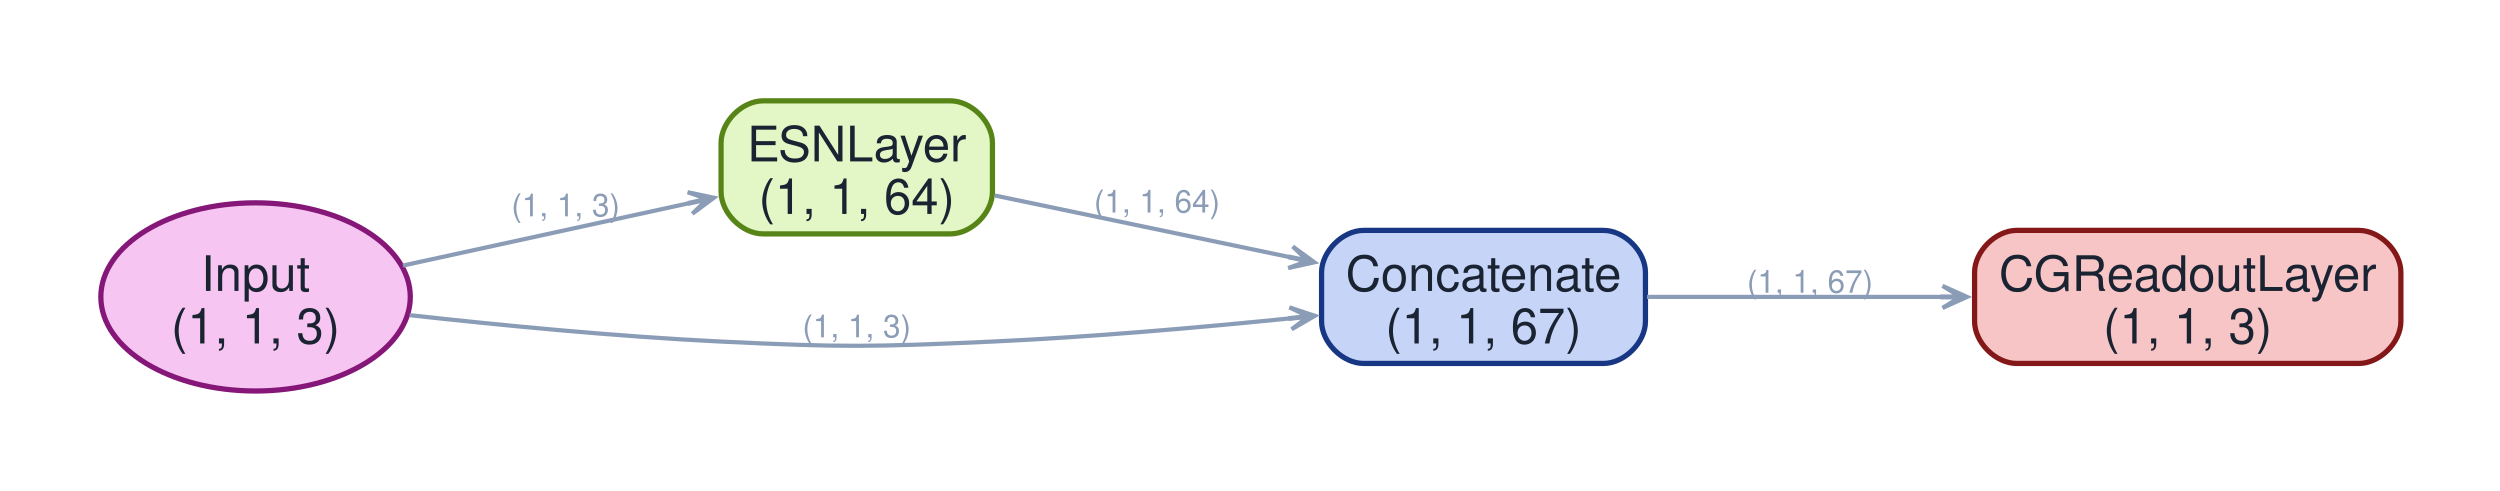
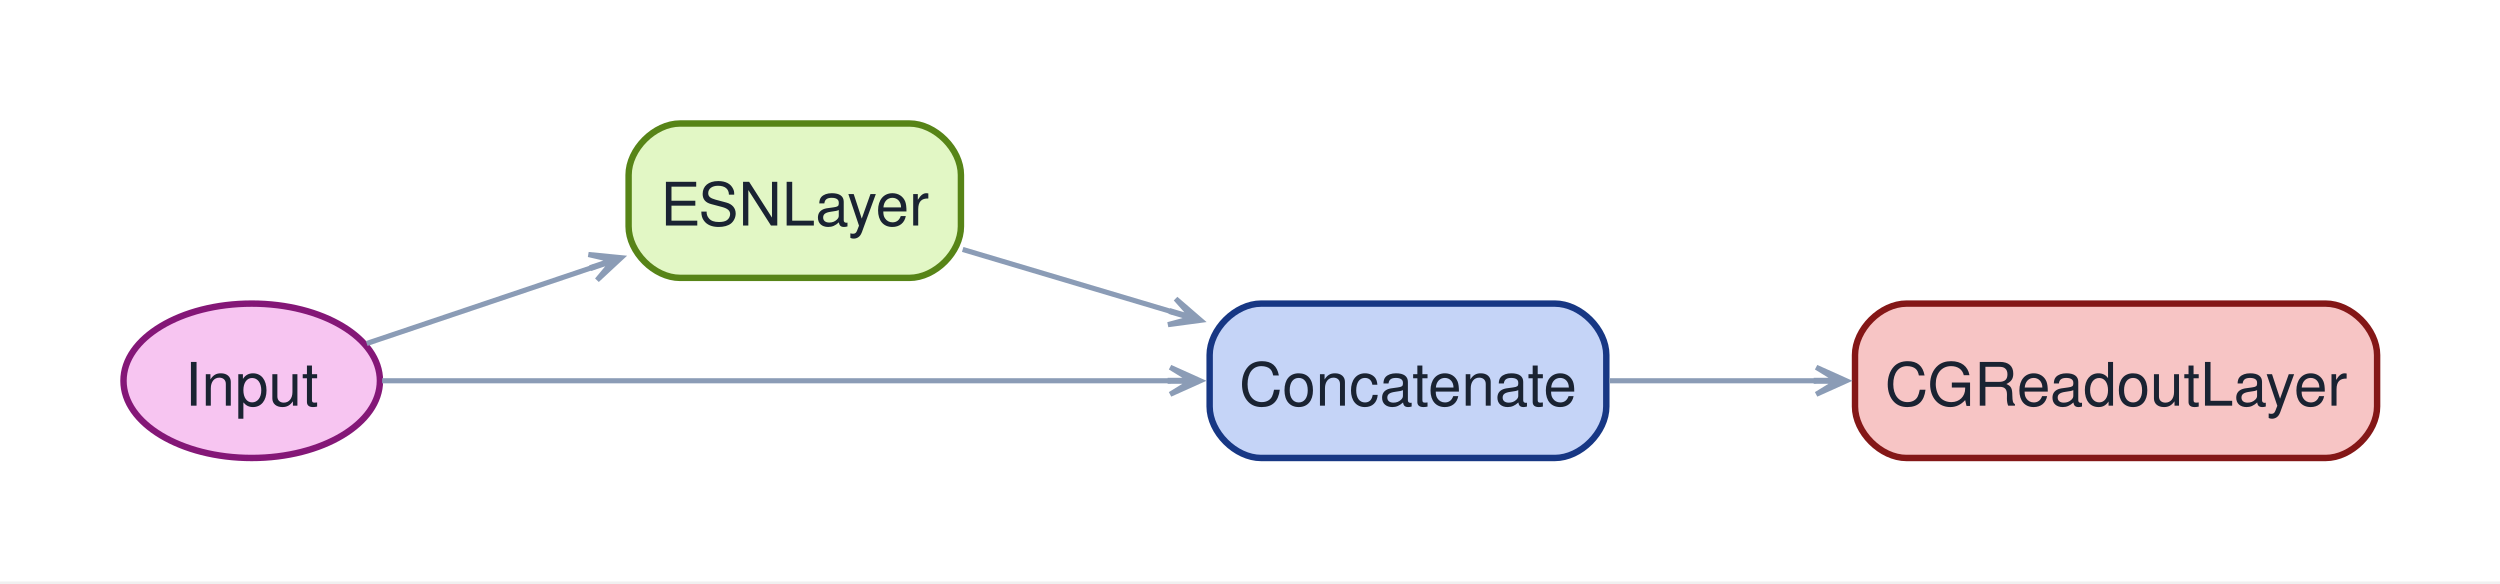
- <svg xmlns="http://www.w3.org/2000/svg" width="714pt" height="140pt" viewBox="0.00 0.00 714.00 140.00">
-   <g id="graph0" class="graph" transform="scale(1 1) rotate(0) translate(28.8 111.67)">
-     <polygon fill="white" stroke="none" points="-28.8,28.8 -28.8,-111.67 685.69,-111.67 685.69,28.8 -28.8,28.8" />
+ <svg xmlns="http://www.w3.org/2000/svg" width="583pt" height="136pt" viewBox="0.00 0.00 583.00 136.00">
+   <g id="graph0" class="graph" transform="scale(1 1) rotate(0) translate(28.8 106.8)">
+     <polygon fill="white" stroke="none" points="-28.8,28.8 -28.8,-106.8 554.34,-106.8 554.34,28.8 -28.8,28.8" />
    <g id="node1" class="node">
-       <ellipse fill="#f7c5f1" stroke="#841777" stroke-width="1.5" cx="44.19" cy="-26.87" rx="44.19" ry="26.87" />
-       <text xml:space="preserve" text-anchor="middle" x="44.19" y="-28.57" font-family="Helvetica Neue,Helvetica,Arial,sans-serif" font-size="14.00" fill="#1a2332">Input</text>
-       <text xml:space="preserve" text-anchor="middle" x="44.19" y="-13.57" font-family="Helvetica Neue,Helvetica,Arial,sans-serif" font-size="14.00" fill="#1a2332">(1, 1, 3)</text>
+       <ellipse fill="#f7c5f1" stroke="#841777" stroke-width="1.5" cx="29.9" cy="-18" rx="29.9" ry="18" />
+       <text xml:space="preserve" text-anchor="middle" x="29.9" y="-12.2" font-family="Helvetica Neue,Helvetica,Arial,sans-serif" font-size="14.00" fill="#1a2332">Input</text>
    </g>
    <g id="node2" class="node">
-       <path fill="#e2f7c5" stroke="#578417" stroke-width="1.5" d="M242.64,-82.87C242.64,-82.87 189.14,-82.87 189.14,-82.87 183.14,-82.87 177.14,-76.87 177.14,-70.87 177.14,-70.87 177.14,-56.87 177.14,-56.87 177.14,-50.87 183.14,-44.87 189.14,-44.87 189.14,-44.87 242.64,-44.87 242.64,-44.87 248.64,-44.87 254.64,-50.87 254.64,-56.87 254.64,-56.87 254.64,-70.87 254.64,-70.87 254.64,-76.87 248.64,-82.87 242.64,-82.87" />
-       <text xml:space="preserve" text-anchor="middle" x="215.89" y="-65.57" font-family="Helvetica Neue,Helvetica,Arial,sans-serif" font-size="14.00" fill="#1a2332">ESNLayer</text>
-       <text xml:space="preserve" text-anchor="middle" x="215.89" y="-50.57" font-family="Helvetica Neue,Helvetica,Arial,sans-serif" font-size="14.00" fill="#1a2332">(1, 1, 64)</text>
+       <path fill="#e2f7c5" stroke="#578417" stroke-width="1.5" d="M183.29,-78C183.29,-78 129.79,-78 129.79,-78 123.79,-78 117.79,-72 117.79,-66 117.79,-66 117.79,-54 117.79,-54 117.79,-48 123.79,-42 129.79,-42 129.79,-42 183.29,-42 183.29,-42 189.29,-42 195.29,-48 195.29,-54 195.29,-54 195.29,-66 195.29,-66 195.29,-72 189.29,-78 183.29,-78" />
+       <text xml:space="preserve" text-anchor="middle" x="156.54" y="-54.2" font-family="Helvetica Neue,Helvetica,Arial,sans-serif" font-size="14.00" fill="#1a2332">ESNLayer</text>
    </g>
    <g id="edge1" class="edge">
-       <path fill="none" stroke="#8b9cb6" stroke-width="1.2" d="M86.27,-35.83C111.06,-41.23 142.7,-48.13 168.4,-53.73" />
-       <polygon fill="#8b9cb6" stroke="#8b9cb6" stroke-width="1.2" points="175.09,-55.19 167.58,-56.78 173.07,-54.86 168.23,-53.8 168.25,-53.7 168.27,-53.6 173.12,-54.66 168.92,-50.62 175.09,-55.19" />
-       <text xml:space="preserve" text-anchor="middle" x="132.76" y="-49.88" font-family="Helvetica Neue,Helvetica,Arial,sans-serif" font-size="9.00" fill="#8b9cb6">(1, 1, 3)</text>
+       <path fill="none" stroke="#8b9cb6" stroke-width="1.2" d="M56.72,-26.7C72.07,-31.87 91.98,-38.58 109.91,-44.62" />
+       <polygon fill="#8b9cb6" stroke="#8b9cb6" stroke-width="1.2" points="116.06,-46.7 108.42,-47.45 114.1,-46.14 109.39,-44.56 109.43,-44.46 109.46,-44.37 114.16,-45.95 110.43,-41.48 116.06,-46.7" />
    </g>
    <g id="node3" class="node">
-       <path fill="#c5d4f7" stroke="#173784" stroke-width="1.5" d="M429.14,-45.87C429.14,-45.87 360.64,-45.87 360.64,-45.87 354.64,-45.87 348.64,-39.87 348.64,-33.87 348.64,-33.87 348.64,-19.87 348.64,-19.87 348.64,-13.87 354.64,-7.87 360.64,-7.87 360.64,-7.87 429.14,-7.87 429.14,-7.87 435.14,-7.87 441.14,-13.87 441.14,-19.87 441.14,-19.87 441.14,-33.87 441.14,-33.87 441.14,-39.87 435.14,-45.87 429.14,-45.87" />
-       <text xml:space="preserve" text-anchor="middle" x="394.89" y="-28.57" font-family="Helvetica Neue,Helvetica,Arial,sans-serif" font-size="14.00" fill="#1a2332">Concatenate</text>
-       <text xml:space="preserve" text-anchor="middle" x="394.89" y="-13.57" font-family="Helvetica Neue,Helvetica,Arial,sans-serif" font-size="14.00" fill="#1a2332">(1, 1, 67)</text>
+       <path fill="#c5d4f7" stroke="#173784" stroke-width="1.5" d="M333.79,-36C333.79,-36 265.29,-36 265.29,-36 259.29,-36 253.29,-30 253.29,-24 253.29,-24 253.29,-12 253.29,-12 253.29,-6 259.29,0 265.29,0 265.29,0 333.79,0 333.79,0 339.79,0 345.79,-6 345.79,-12 345.79,-12 345.79,-24 345.79,-24 345.79,-30 339.79,-36 333.79,-36" />
+       <text xml:space="preserve" text-anchor="middle" x="299.54" y="-12.2" font-family="Helvetica Neue,Helvetica,Arial,sans-serif" font-size="14.00" fill="#1a2332">Concatenate</text>
    </g>
    <g id="edge2" class="edge">
-       <path fill="none" stroke="#8b9cb6" stroke-width="1.2" d="M88.2,-21.66C113.96,-18.8 147.37,-15.55 177.14,-14.12 211.54,-12.46 220.23,-12.55 254.64,-14.12 282.87,-15.41 314.21,-18.16 340.01,-20.78" />
-       <polygon fill="#8b9cb6" stroke="#8b9cb6" stroke-width="1.2" points="346.72,-21.47 339.44,-23.89 344.69,-21.36 339.75,-20.86 339.76,-20.76 339.77,-20.66 344.71,-21.17 340.08,-17.62 346.72,-21.47" />
-       <text xml:space="preserve" text-anchor="middle" x="215.89" y="-15.32" font-family="Helvetica Neue,Helvetica,Arial,sans-serif" font-size="9.00" fill="#8b9cb6">(1, 1, 3)</text>
+       <path fill="none" stroke="#8b9cb6" stroke-width="1.2" d="M60.31,-18C104.48,-18 188.69,-18 244.23,-18" />
+       <polygon fill="#8b9cb6" stroke="#8b9cb6" stroke-width="1.2" points="251.09,-18 244.09,-21.15 249.05,-18.1 244.09,-18.1 244.09,-18 244.09,-17.9 249.05,-17.9 244.09,-14.85 251.09,-18" />
    </g>
    <g id="edge3" class="edge">
-       <path fill="none" stroke="#8b9cb6" stroke-width="1.2" d="M255.29,-55.84C280.1,-50.66 312.72,-43.84 340.09,-38.12" />
-       <polygon fill="#8b9cb6" stroke="#8b9cb6" stroke-width="1.2" points="346.59,-36.76 340.39,-41.27 344.62,-37.27 339.76,-38.29 339.74,-38.19 339.72,-38.09 344.58,-37.08 339.1,-35.11 346.59,-36.76" />
-       <text xml:space="preserve" text-anchor="middle" x="301.64" y="-50.97" font-family="Helvetica Neue,Helvetica,Arial,sans-serif" font-size="9.00" fill="#8b9cb6">(1, 1, 64)</text>
+       <path fill="none" stroke="#8b9cb6" stroke-width="1.2" d="M195.7,-48.63C210.77,-44.15 228.36,-38.91 244.68,-34.04" />
+       <polygon fill="#8b9cb6" stroke="#8b9cb6" stroke-width="1.2" points="251.18,-32.11 245.37,-37.13 249.25,-32.79 244.5,-34.2 244.47,-34.11 244.44,-34.01 249.19,-32.6 243.57,-31.09 251.18,-32.11" />
    </g>
    <g id="node4" class="node">
-       <path fill="#f7c5c5" stroke="#841717" stroke-width="1.5" d="M644.89,-45.87C644.89,-45.87 547.14,-45.87 547.14,-45.87 541.14,-45.87 535.14,-39.87 535.14,-33.87 535.14,-33.87 535.14,-19.87 535.14,-19.87 535.14,-13.87 541.14,-7.87 547.14,-7.87 547.14,-7.87 644.89,-7.87 644.89,-7.87 650.89,-7.87 656.89,-13.87 656.89,-19.87 656.89,-19.87 656.89,-33.87 656.89,-33.87 656.89,-39.87 650.89,-45.87 644.89,-45.87" />
-       <text xml:space="preserve" text-anchor="middle" x="596.01" y="-28.57" font-family="Helvetica Neue,Helvetica,Arial,sans-serif" font-size="14.00" fill="#1a2332">CGReadoutLayer</text>
-       <text xml:space="preserve" text-anchor="middle" x="596.01" y="-13.57" font-family="Helvetica Neue,Helvetica,Arial,sans-serif" font-size="14.00" fill="#1a2332">(1, 1, 3)</text>
+       <path fill="#f7c5c5" stroke="#841717" stroke-width="1.5" d="M513.54,-36C513.54,-36 415.79,-36 415.79,-36 409.79,-36 403.79,-30 403.79,-24 403.79,-24 403.79,-12 403.79,-12 403.79,-6 409.79,0 415.79,0 415.79,0 513.54,0 513.54,0 519.54,0 525.54,-6 525.54,-12 525.54,-12 525.54,-24 525.54,-24 525.54,-30 519.54,-36 513.54,-36" />
+       <text xml:space="preserve" text-anchor="middle" x="464.67" y="-12.2" font-family="Helvetica Neue,Helvetica,Arial,sans-serif" font-size="14.00" fill="#1a2332">CGReadoutLayer</text>
    </g>
    <g id="edge4" class="edge">
-       <path fill="none" stroke="#8b9cb6" stroke-width="1.2" d="M441.57,-26.87C466.65,-26.87 498.26,-26.87 526.26,-26.87" />
-       <polygon fill="#8b9cb6" stroke="#8b9cb6" stroke-width="1.2" points="532.98,-26.87 525.98,-30.02 530.94,-26.97 525.98,-26.97 525.98,-26.87 525.98,-26.77 530.94,-26.77 525.98,-23.72 532.98,-26.87" />
-       <text xml:space="preserve" text-anchor="middle" x="488.14" y="-28.07" font-family="Helvetica Neue,Helvetica,Arial,sans-serif" font-size="9.00" fill="#8b9cb6">(1, 1, 67)</text>
+       <path fill="none" stroke="#8b9cb6" stroke-width="1.2" d="M346.42,-18C361.42,-18 378.44,-18 394.76,-18" />
+       <polygon fill="#8b9cb6" stroke="#8b9cb6" stroke-width="1.2" points="401.75,-18 394.75,-21.15 399.72,-18.1 394.75,-18.1 394.75,-18 394.75,-17.9 399.72,-17.9 394.75,-14.85 401.75,-18" />
    </g>
  </g>
</svg>
